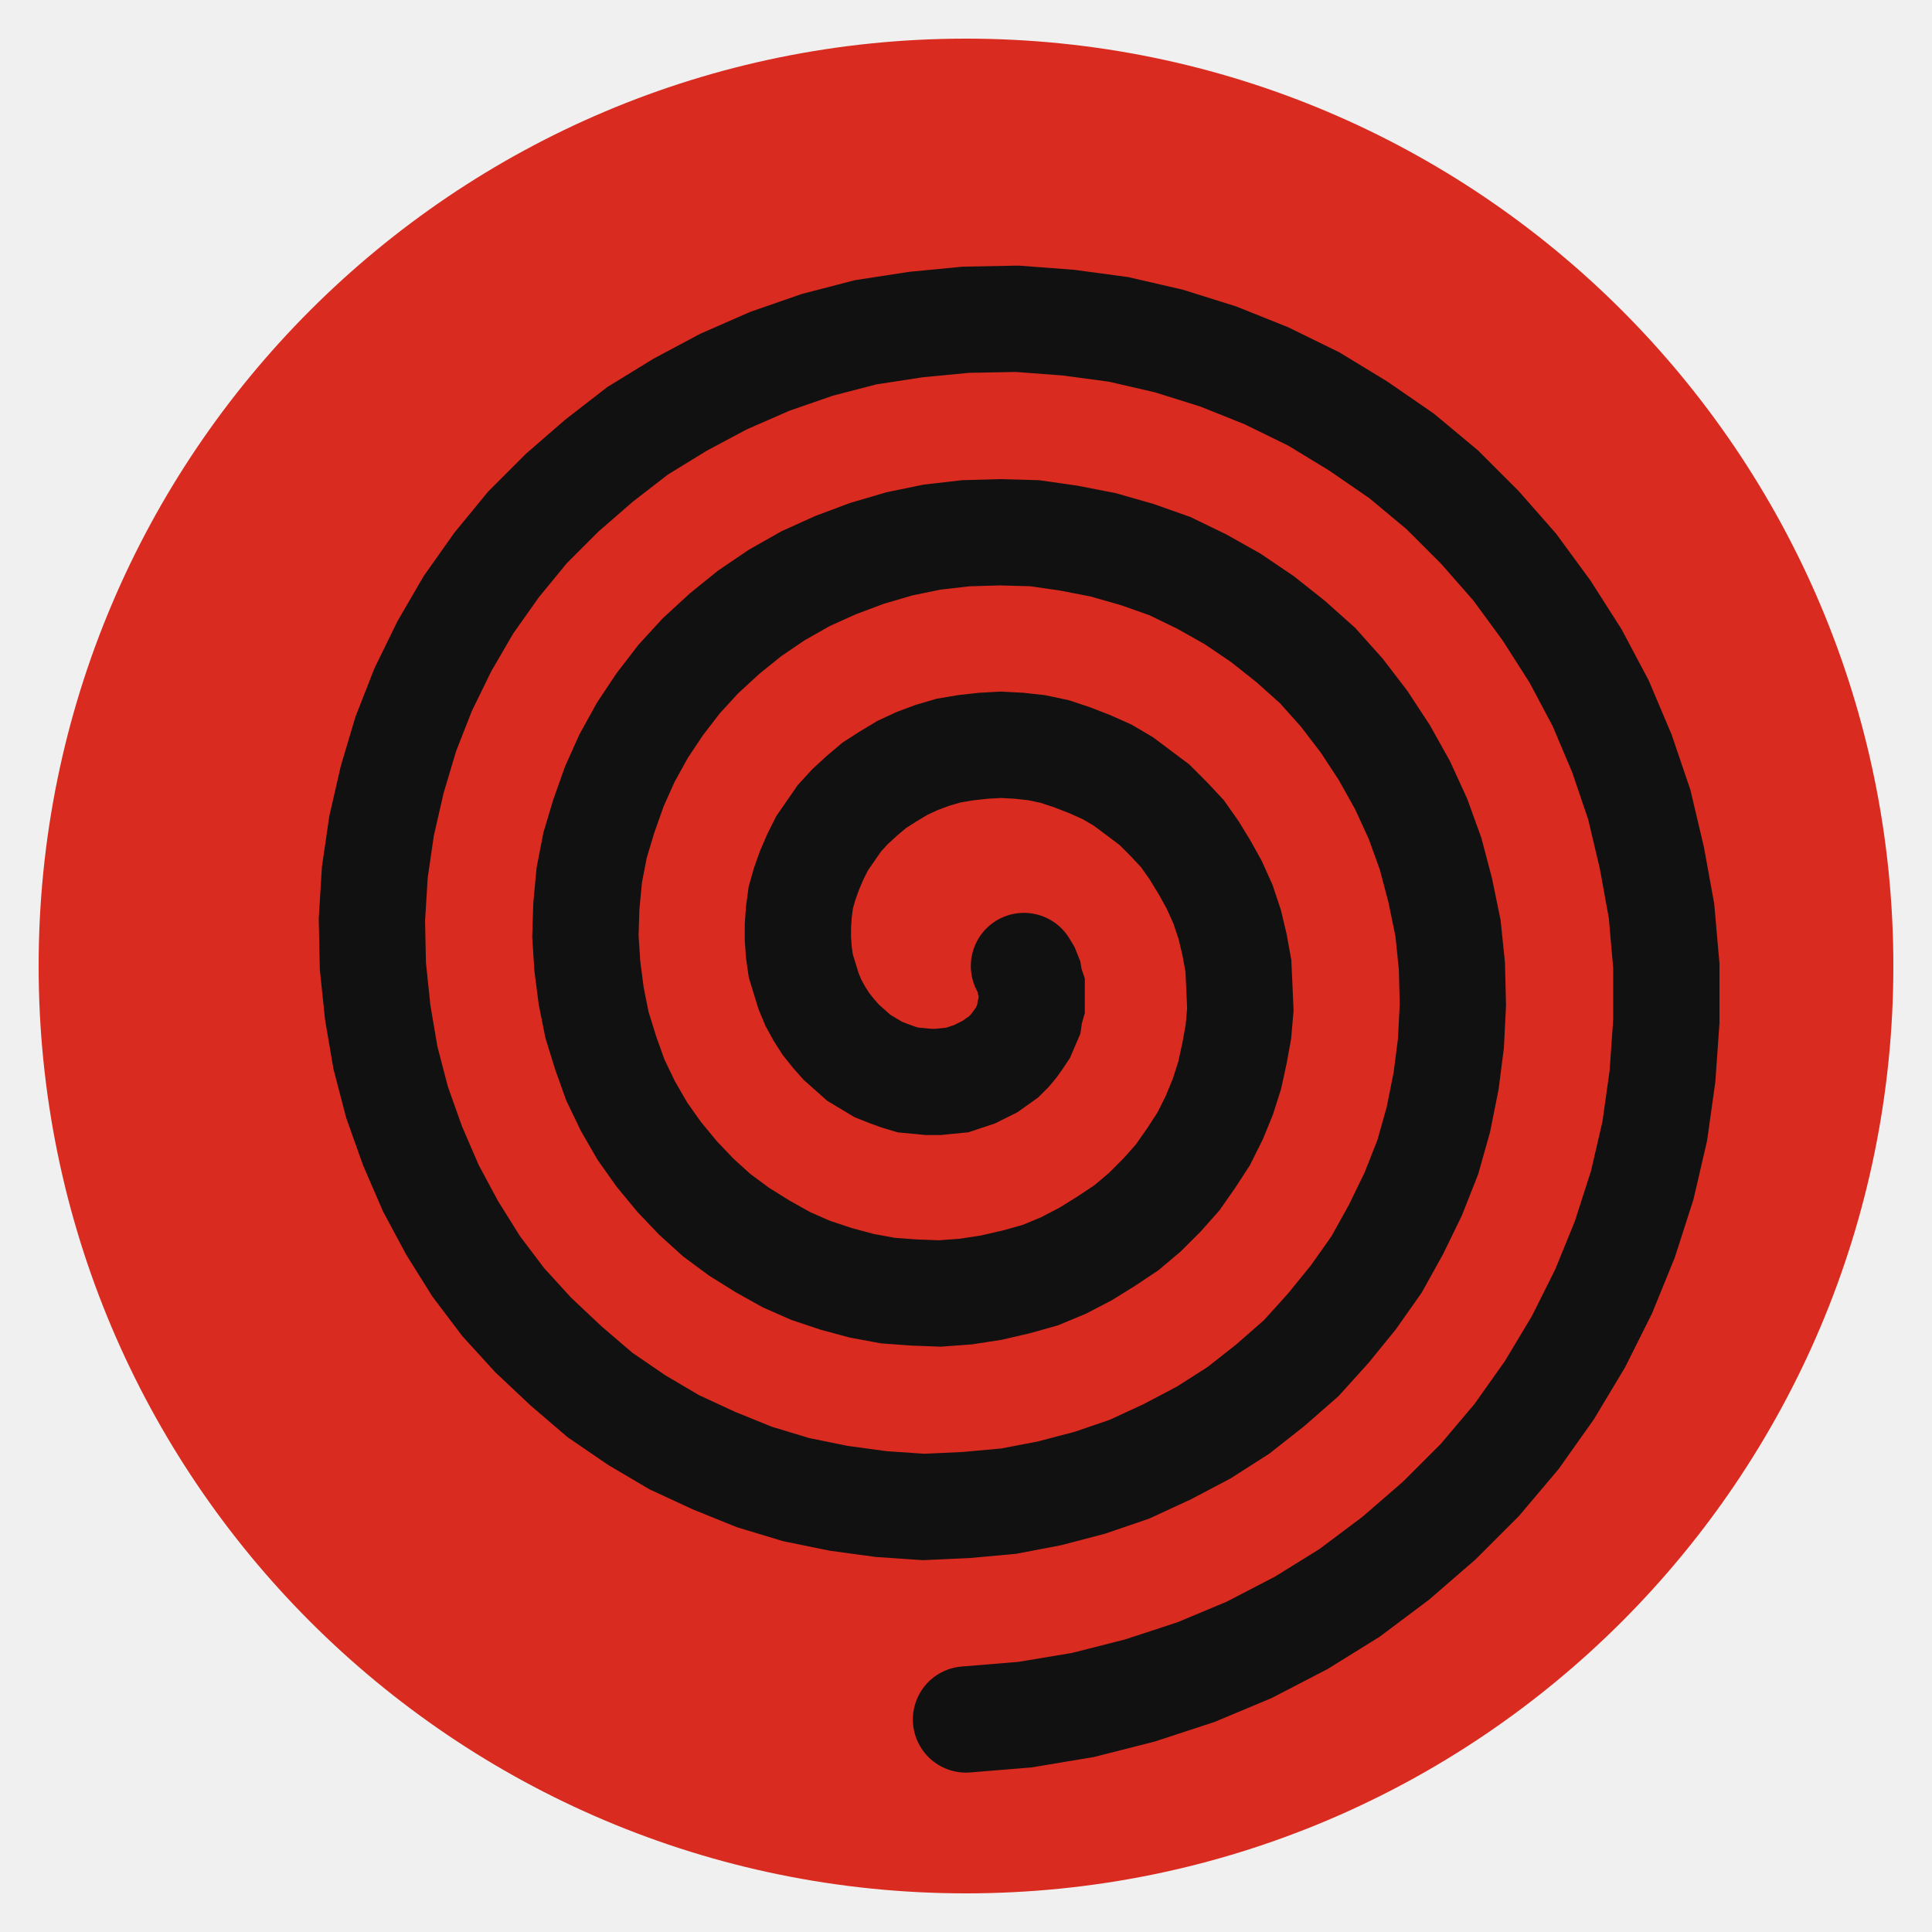
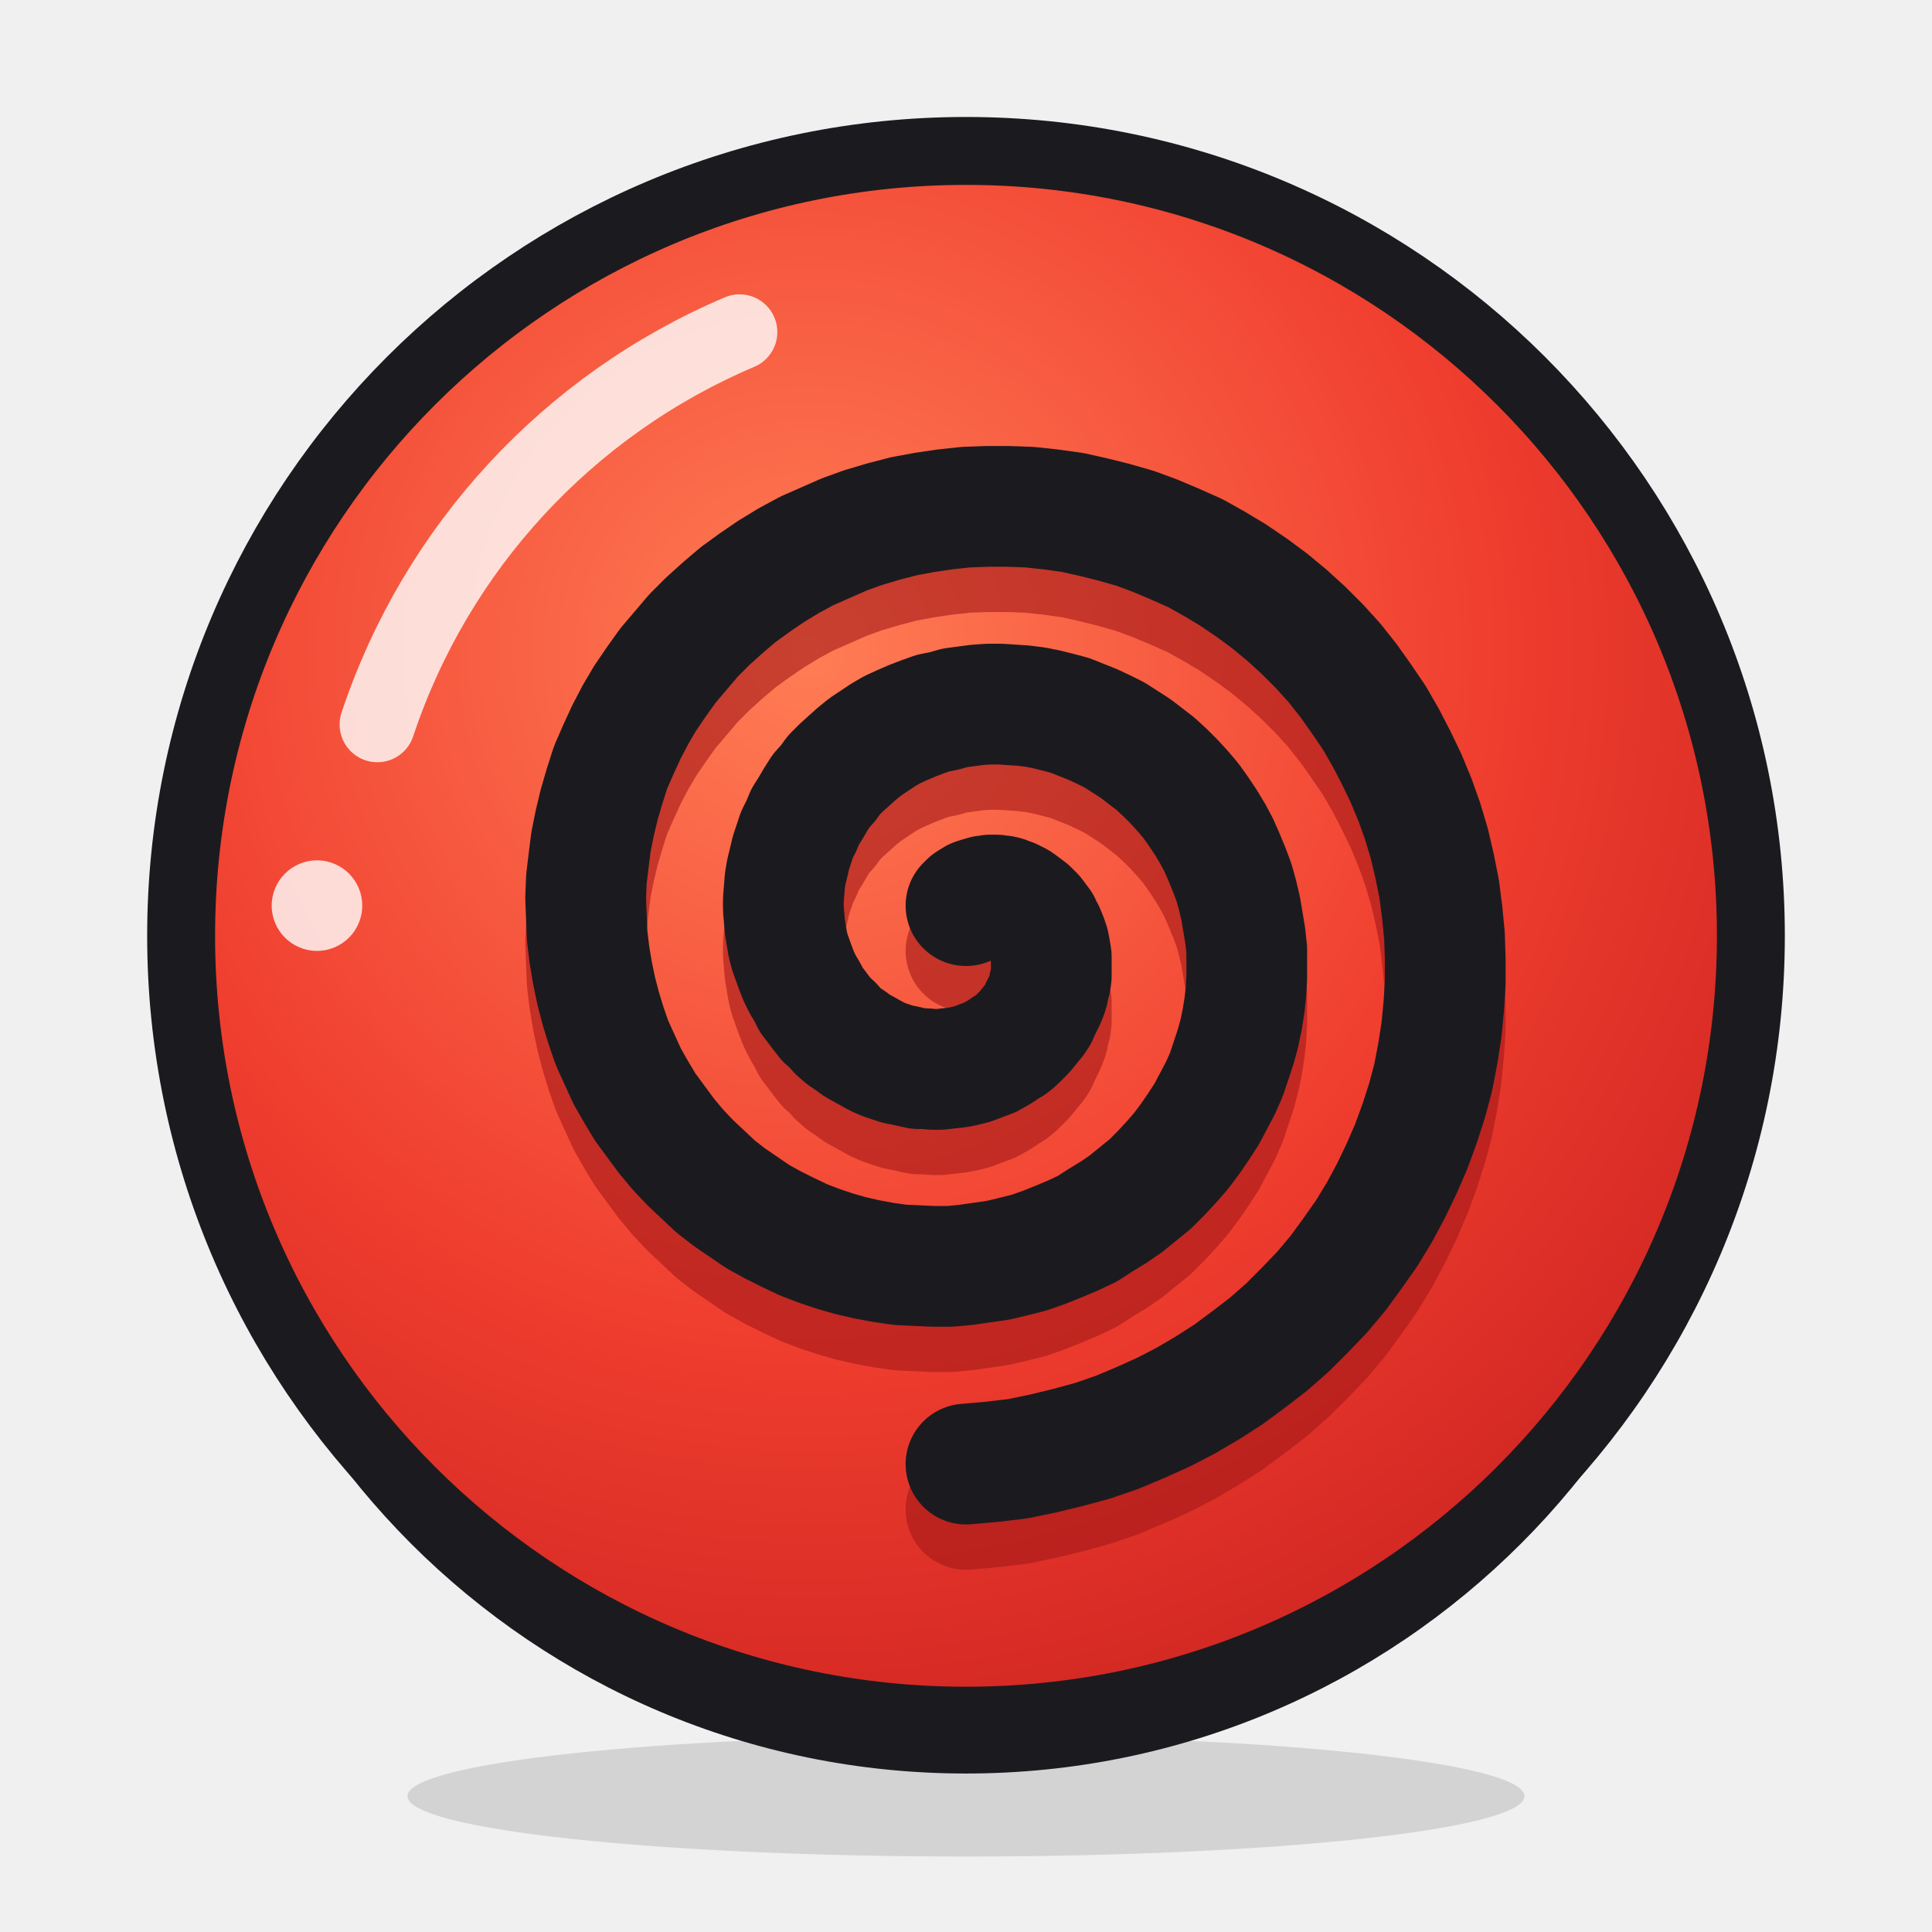
- <svg xmlns="http://www.w3.org/2000/svg" viewBox="0 0 200 200" role="img" aria-labelledby="title">
-   <circle cx="100" cy="100" r="96" fill="#d92b1f" />
-   <path d="M106.0 100.0 L106.3 100.5 L106.5 101.0 L106.6 101.6 L106.8 102.2 L106.8 102.8 L106.8 103.5 L106.8 104.1 L106.6 104.8 L106.5 105.5 L106.2 106.2 L105.9 106.9 L105.5 107.5 L105.0 108.2 L104.5 108.8 L103.9 109.4 L103.2 109.9 L102.5 110.4 L101.7 110.8 L100.9 111.2 L100.0 111.5 L99.1 111.8 L98.1 111.9 L97.1 112.0 L96.1 112.0 L95.1 111.9 L94.0 111.8 L93.0 111.5 L91.9 111.1 L90.9 110.7 L89.9 110.1 L88.9 109.5 L88.0 108.7 L87.1 107.9 L86.3 107.0 L85.5 106.0 L84.8 104.9 L84.2 103.8 L83.7 102.6 L83.3 101.3 L82.9 100.0 L82.7 98.6 L82.6 97.2 L82.6 95.8 L82.7 94.4 L82.9 92.9 L83.3 91.5 L83.8 90.1 L84.4 88.7 L85.1 87.3 L86.0 86.0 L86.9 84.7 L88.0 83.5 L89.2 82.4 L90.5 81.3 L91.9 80.4 L93.4 79.5 L94.9 78.8 L96.5 78.2 L98.2 77.7 L100.0 77.4 L101.8 77.2 L103.6 77.1 L105.5 77.2 L107.3 77.4 L109.2 77.8 L111.0 78.4 L112.8 79.1 L114.6 79.9 L116.3 80.9 L117.9 82.1 L119.5 83.3 L121.0 84.8 L122.4 86.3 L123.6 88.0 L124.7 89.8 L125.7 91.6 L126.6 93.6 L127.3 95.7 L127.8 97.8 L128.2 100.0 L128.3 102.2 L128.4 104.5 L128.2 106.8 L127.8 109.0 L127.3 111.3 L126.6 113.5 L125.7 115.7 L124.6 117.9 L123.3 119.9 L121.9 121.9 L120.3 123.7 L118.5 125.5 L116.6 127.1 L114.5 128.5 L112.4 129.8 L110.1 131.0 L107.7 132.0 L105.2 132.7 L102.6 133.3 L100.0 133.7 L97.3 133.9 L94.6 133.8 L91.9 133.6 L89.2 133.1 L86.6 132.4 L83.9 131.5 L81.4 130.4 L78.9 129.0 L76.5 127.5 L74.2 125.8 L72.1 123.9 L70.1 121.8 L68.2 119.5 L66.5 117.1 L65.0 114.5 L63.7 111.8 L62.7 109.0 L61.8 106.1 L61.2 103.1 L60.8 100.0 L60.6 96.9 L60.7 93.8 L61.0 90.6 L61.6 87.5 L62.5 84.5 L63.6 81.4 L64.9 78.5 L66.5 75.6 L68.3 72.9 L70.3 70.3 L72.5 67.9 L75.0 65.6 L77.6 63.5 L80.4 61.6 L83.4 59.9 L86.5 58.5 L89.7 57.3 L93.1 56.3 L96.5 55.6 L100.0 55.2 L103.5 55.1 L107.1 55.2 L110.6 55.7 L114.2 56.4 L117.7 57.4 L121.1 58.6 L124.4 60.2 L127.6 62.0 L130.7 64.1 L133.6 66.4 L136.4 68.9 L138.9 71.7 L141.2 74.7 L143.3 77.9 L145.2 81.3 L146.8 84.8 L148.1 88.4 L149.1 92.2 L149.9 96.1 L150.3 100.0 L150.4 104.0 L150.2 108.0 L149.7 111.9 L148.9 115.9 L147.8 119.8 L146.3 123.6 L144.5 127.3 L142.5 130.9 L140.1 134.3 L137.5 137.5 L134.7 140.6 L131.5 143.4 L128.2 146.0 L124.6 148.3 L120.8 150.3 L116.9 152.1 L112.8 153.5 L108.6 154.6 L104.4 155.4 L100.0 155.8 L95.6 156.0 L91.2 155.7 L86.8 155.1 L82.4 154.2 L78.1 152.9 L73.9 151.2 L69.8 149.3 L65.9 147.0 L62.1 144.4 L58.6 141.4 L55.2 138.2 L52.1 134.8 L49.3 131.1 L46.8 127.1 L44.6 123.0 L42.7 118.6 L41.1 114.1 L39.9 109.5 L39.1 104.8 L38.6 100.0 L38.5 95.2 L38.8 90.3 L39.5 85.5 L40.6 80.7 L42.0 76.0 L43.8 71.4 L46.0 66.9 L48.5 62.6 L51.4 58.5 L54.6 54.6 L58.2 51.0 L62.0 47.7 L66.0 44.6 L70.4 41.9 L74.9 39.5 L79.7 37.4 L84.6 35.7 L89.6 34.4 L94.8 33.6 L100.0 33.1 L105.3 33.0 L110.6 33.4 L115.8 34.1 L121.0 35.3 L126.1 36.9 L131.1 38.9 L136.0 41.3 L140.6 44.1 L145.1 47.2 L149.3 50.7 L153.2 54.6 L156.8 58.7 L160.1 63.2 L163.1 67.9 L165.7 72.8 L167.9 78.0 L169.7 83.3 L171.0 88.8 L172.0 94.3 L172.5 100.0 L172.5 105.7 L172.1 111.4 L171.3 117.1 L170.0 122.7 L168.2 128.3 L166.0 133.7 L163.4 138.9 L160.4 143.9 L157.0 148.7 L153.2 153.2 L149.0 157.4 L144.5 161.3 L139.7 164.9 L134.7 168.0 L129.3 170.8 L123.8 173.1 L118.0 175.0 L112.1 176.5 L106.1 177.5 L100.0 178.0" fill="none" stroke="#111111" stroke-width="11" stroke-linecap="round" />
+ <svg xmlns="http://www.w3.org/2000/svg" viewBox="0 0 256 256" role="img" aria-labelledby="title">
+   <defs>
+     <radialGradient id="glow" cx="40%" cy="32%" r="78%">
+       <stop offset="0" stop-color="#ff7d55" />
+       <stop offset="0.55" stop-color="#f03e2f" />
+       <stop offset="1" stop-color="#c9201f" />
+     </radialGradient>
+   </defs>
+   <ellipse cx="128" cy="238" rx="74" ry="8" fill="#1b1b1f" opacity="0.14" />
+   <circle cx="128" cy="131" r="104" fill="#1b1b1f" />
+   <circle cx="128" cy="124" r="104" fill="url(#glow)" stroke="#1b1b1f" stroke-width="9" />
+   <g fill="none" stroke-linecap="round" stroke-linejoin="round">
+     <path d="M128.0 120.0 L128.2 119.8 L128.4 119.6 L128.7 119.4 L128.9 119.3 L129.2 119.1 L129.5 119.0 L129.8 118.9 L130.2 118.8 L130.5 118.7 L130.9 118.7 L131.2 118.6 L131.6 118.6 L132.0 118.6 L132.4 118.7 L132.8 118.7 L133.2 118.8 L133.6 119.0 L134.0 119.1 L134.4 119.3 L134.8 119.5 L135.1 119.7 L135.5 120.0 L135.9 120.3 L136.3 120.6 L136.6 120.9 L137.0 121.3 L137.3 121.7 L137.6 122.1 L137.9 122.5 L138.1 123.0 L138.4 123.5 L138.6 124.0 L138.8 124.5 L139.0 125.1 L139.1 125.6 L139.2 126.2 L139.3 126.8 L139.3 127.4 L139.3 128.1 L139.3 128.7 L139.3 129.3 L139.2 130.0 L139.0 130.6 L138.9 131.3 L138.7 131.9 L138.4 132.6 L138.1 133.2 L137.8 133.8 L137.5 134.5 L137.1 135.1 L136.6 135.7 L136.2 136.2 L135.7 136.8 L135.1 137.4 L134.6 137.9 L134.0 138.4 L133.3 138.8 L132.6 139.3 L131.9 139.7 L131.2 140.1 L130.4 140.4 L129.6 140.7 L128.8 141.0 L128.0 141.2 L127.1 141.4 L126.3 141.5 L125.4 141.6 L124.5 141.7 L123.6 141.7 L122.6 141.6 L121.7 141.6 L120.8 141.4 L119.9 141.2 L118.9 141.0 L118.0 140.7 L117.1 140.4 L116.2 140.0 L115.3 139.5 L114.4 139.0 L113.5 138.5 L112.7 137.9 L111.8 137.3 L111.0 136.6 L110.3 135.8 L109.5 135.1 L108.8 134.2 L108.2 133.4 L107.5 132.5 L107.0 131.5 L106.4 130.5 L105.9 129.5 L105.5 128.5 L105.1 127.4 L104.7 126.3 L104.4 125.2 L104.2 124.0 L104.0 122.8 L103.9 121.6 L103.8 120.4 L103.8 119.2 L103.9 118.0 L104.0 116.7 L104.2 115.5 L104.5 114.3 L104.8 113.0 L105.2 111.8 L105.6 110.6 L106.2 109.4 L106.7 108.2 L107.4 107.1 L108.1 105.9 L108.8 104.8 L109.7 103.8 L110.5 102.7 L111.5 101.7 L112.5 100.8 L113.5 99.9 L114.6 99.0 L115.8 98.2 L117.0 97.4 L118.2 96.7 L119.5 96.1 L120.9 95.5 L122.2 95.0 L123.6 94.5 L125.1 94.2 L126.5 93.8 L128.0 93.6 L129.5 93.4 L131.0 93.3 L132.6 93.3 L134.1 93.4 L135.6 93.5 L137.2 93.7 L138.7 94.0 L140.3 94.4 L141.8 94.8 L143.3 95.4 L144.8 96.0 L146.3 96.7 L147.7 97.4 L149.1 98.3 L150.5 99.2 L151.8 100.2 L153.1 101.2 L154.4 102.4 L155.6 103.6 L156.7 104.8 L157.8 106.1 L158.8 107.5 L159.8 109.0 L160.7 110.5 L161.5 112.0 L162.2 113.6 L162.9 115.3 L163.5 116.9 L164.0 118.7 L164.4 120.4 L164.7 122.2 L165.0 124.0 L165.2 125.8 L165.2 127.7 L165.2 129.5 L165.1 131.4 L164.9 133.2 L164.6 135.1 L164.2 137.0 L163.7 138.8 L163.1 140.6 L162.5 142.4 L161.7 144.2 L160.8 145.9 L159.9 147.6 L158.8 149.3 L157.7 150.9 L156.5 152.5 L155.2 154.0 L153.8 155.5 L152.4 156.9 L150.8 158.2 L149.2 159.5 L147.6 160.6 L145.8 161.7 L144.1 162.8 L142.2 163.7 L140.3 164.5 L138.3 165.3 L136.3 166.0 L134.3 166.5 L132.2 167.0 L130.1 167.3 L128.0 167.6 L125.9 167.8 L123.7 167.8 L121.5 167.7 L119.3 167.6 L117.2 167.3 L115.0 166.9 L112.8 166.4 L110.7 165.8 L108.6 165.1 L106.5 164.3 L104.4 163.3 L102.4 162.3 L100.4 161.2 L98.5 159.9 L96.6 158.6 L94.8 157.2 L93.1 155.6 L91.4 154.0 L89.8 152.3 L88.3 150.5 L86.9 148.6 L85.5 146.7 L84.3 144.7 L83.1 142.6 L82.1 140.4 L81.1 138.2 L80.3 135.9 L79.6 133.6 L79.0 131.3 L78.5 128.9 L78.1 126.5 L77.8 124.0 L77.7 121.5 L77.6 119.0 L77.7 116.5 L78.0 114.0 L78.3 111.6 L78.8 109.1 L79.4 106.6 L80.1 104.2 L80.9 101.7 L81.9 99.4 L83.0 97.0 L84.2 94.7 L85.5 92.5 L87.0 90.3 L88.5 88.2 L90.2 86.2 L91.9 84.2 L93.8 82.3 L95.8 80.5 L97.8 78.8 L100.0 77.2 L102.2 75.7 L104.5 74.3 L106.9 73.0 L109.4 71.9 L111.9 70.8 L114.4 69.9 L117.1 69.1 L119.8 68.4 L122.5 67.9 L125.2 67.5 L128.0 67.2 L130.8 67.1 L133.6 67.1 L136.4 67.2 L139.2 67.5 L142.1 67.9 L144.8 68.5 L147.6 69.2 L150.4 70.0 L153.1 71.0 L155.7 72.1 L158.4 73.3 L160.9 74.7 L163.4 76.2 L165.9 77.9 L168.2 79.6 L170.5 81.5 L172.7 83.5 L174.8 85.6 L176.8 87.8 L178.7 90.2 L180.4 92.6 L182.1 95.1 L183.6 97.7 L185.0 100.4 L186.3 103.1 L187.5 106.0 L188.5 108.8 L189.4 111.8 L190.1 114.8 L190.7 117.8 L191.1 120.9 L191.4 124.0 L191.5 127.1 L191.5 130.3 L191.3 133.4 L191.0 136.5 L190.5 139.7 L189.9 142.8 L189.1 145.8 L188.1 148.9 L187.0 151.9 L185.7 154.9 L184.3 157.8 L182.8 160.6 L181.1 163.4 L179.2 166.1 L177.3 168.7 L175.2 171.2 L172.9 173.6 L170.6 175.9 L168.1 178.1 L165.5 180.1 L162.8 182.1 L160.0 183.9 L157.1 185.6 L154.2 187.1 L151.1 188.5 L148.0 189.8 L144.8 190.9 L141.5 191.8 L138.2 192.6 L134.8 193.3 L131.4 193.7 L128.0 194.0" stroke="#a31717" stroke-width="16" opacity="0.6" transform="translate(0 6)" />
+     <path d="M128.0 120.0 L128.2 119.8 L128.4 119.6 L128.7 119.4 L128.9 119.3 L129.2 119.1 L129.5 119.0 L129.8 118.9 L130.2 118.8 L130.5 118.7 L130.9 118.7 L131.2 118.6 L131.6 118.6 L132.0 118.6 L132.4 118.7 L132.8 118.7 L133.2 118.8 L133.6 119.0 L134.0 119.1 L134.4 119.3 L134.8 119.5 L135.1 119.7 L135.5 120.0 L135.9 120.3 L136.3 120.6 L136.6 120.9 L137.0 121.3 L137.3 121.7 L137.6 122.1 L137.9 122.5 L138.1 123.0 L138.4 123.5 L138.6 124.0 L138.8 124.5 L139.0 125.1 L139.1 125.6 L139.2 126.2 L139.3 126.8 L139.3 127.4 L139.3 128.1 L139.3 128.7 L139.3 129.3 L139.2 130.0 L139.0 130.6 L138.9 131.3 L138.7 131.9 L138.4 132.6 L138.1 133.2 L137.8 133.8 L137.5 134.5 L137.1 135.1 L136.6 135.7 L136.2 136.2 L135.7 136.8 L135.1 137.4 L134.6 137.9 L134.0 138.4 L133.3 138.8 L132.6 139.3 L131.9 139.7 L131.2 140.1 L130.4 140.4 L129.6 140.7 L128.8 141.0 L128.0 141.2 L127.1 141.4 L126.3 141.5 L125.4 141.6 L124.5 141.7 L123.6 141.7 L122.6 141.6 L121.7 141.6 L120.8 141.4 L119.9 141.2 L118.9 141.0 L118.0 140.7 L117.1 140.4 L116.2 140.0 L115.3 139.5 L114.4 139.0 L113.5 138.5 L112.7 137.9 L111.8 137.3 L111.0 136.6 L110.3 135.8 L109.5 135.1 L108.8 134.2 L108.2 133.4 L107.5 132.5 L107.0 131.5 L106.4 130.5 L105.9 129.5 L105.5 128.5 L105.1 127.4 L104.7 126.3 L104.4 125.2 L104.2 124.0 L104.0 122.8 L103.9 121.6 L103.8 120.4 L103.8 119.2 L103.9 118.0 L104.0 116.7 L104.2 115.5 L104.5 114.3 L104.8 113.0 L105.2 111.8 L105.6 110.6 L106.2 109.4 L106.7 108.2 L107.4 107.1 L108.1 105.9 L108.8 104.8 L109.7 103.8 L110.5 102.7 L111.5 101.7 L112.5 100.8 L113.5 99.9 L114.6 99.0 L115.8 98.2 L117.0 97.4 L118.2 96.7 L119.5 96.1 L120.9 95.5 L122.2 95.0 L123.6 94.5 L125.1 94.2 L126.5 93.8 L128.0 93.6 L129.5 93.4 L131.0 93.3 L132.6 93.3 L134.1 93.4 L135.6 93.5 L137.2 93.7 L138.7 94.0 L140.3 94.4 L141.8 94.8 L143.3 95.4 L144.8 96.0 L146.3 96.7 L147.7 97.4 L149.1 98.3 L150.5 99.2 L151.8 100.2 L153.1 101.2 L154.4 102.4 L155.6 103.6 L156.7 104.8 L157.8 106.1 L158.8 107.5 L159.8 109.0 L160.7 110.5 L161.5 112.0 L162.2 113.6 L162.9 115.3 L163.5 116.9 L164.0 118.7 L164.4 120.4 L164.7 122.2 L165.0 124.0 L165.2 125.8 L165.2 127.7 L165.2 129.5 L165.1 131.4 L164.9 133.2 L164.6 135.1 L164.2 137.0 L163.7 138.8 L163.1 140.6 L162.5 142.4 L161.7 144.2 L160.8 145.9 L159.9 147.6 L158.8 149.3 L157.7 150.9 L156.5 152.5 L155.2 154.0 L153.8 155.5 L152.4 156.9 L150.8 158.2 L149.2 159.5 L147.6 160.6 L145.8 161.7 L144.1 162.8 L142.2 163.7 L140.3 164.5 L138.3 165.3 L136.3 166.0 L134.3 166.5 L132.2 167.0 L130.1 167.3 L128.0 167.6 L125.9 167.8 L123.7 167.8 L121.5 167.7 L119.3 167.6 L117.2 167.3 L115.0 166.9 L112.8 166.4 L110.7 165.8 L108.6 165.1 L106.5 164.3 L104.4 163.3 L102.4 162.3 L100.4 161.2 L98.5 159.9 L96.6 158.6 L94.8 157.2 L93.1 155.6 L91.4 154.0 L89.8 152.3 L88.3 150.5 L86.9 148.6 L85.5 146.7 L84.3 144.7 L83.1 142.6 L82.1 140.4 L81.1 138.2 L80.3 135.9 L79.6 133.6 L79.0 131.3 L78.5 128.9 L78.1 126.5 L77.8 124.0 L77.7 121.5 L77.6 119.0 L77.7 116.5 L78.0 114.0 L78.3 111.6 L78.8 109.1 L79.4 106.6 L80.1 104.2 L80.9 101.7 L81.9 99.4 L83.0 97.0 L84.2 94.7 L85.5 92.5 L87.0 90.3 L88.5 88.2 L90.2 86.2 L91.9 84.2 L93.8 82.3 L95.8 80.5 L97.8 78.8 L100.0 77.2 L102.2 75.7 L104.5 74.3 L106.9 73.0 L109.4 71.9 L111.9 70.8 L114.4 69.9 L117.1 69.1 L119.8 68.4 L122.5 67.9 L125.2 67.5 L128.0 67.2 L130.8 67.1 L133.6 67.1 L136.4 67.2 L139.2 67.5 L142.1 67.9 L144.8 68.5 L147.6 69.2 L150.4 70.0 L153.1 71.0 L155.7 72.1 L158.4 73.3 L160.9 74.7 L163.4 76.2 L165.9 77.9 L168.2 79.6 L170.5 81.5 L172.7 83.5 L174.8 85.6 L176.8 87.8 L178.7 90.2 L180.4 92.6 L182.1 95.1 L183.6 97.7 L185.0 100.4 L186.3 103.1 L187.5 106.0 L188.5 108.8 L189.4 111.8 L190.1 114.8 L190.7 117.8 L191.1 120.9 L191.4 124.0 L191.5 127.1 L191.5 130.3 L191.3 133.4 L191.0 136.5 L190.5 139.7 L189.9 142.8 L189.1 145.8 L188.1 148.9 L187.0 151.9 L185.7 154.9 L184.3 157.8 L182.8 160.6 L181.1 163.4 L179.2 166.1 L177.3 168.7 L175.2 171.2 L172.9 173.6 L170.6 175.9 L168.1 178.1 L165.5 180.1 L162.8 182.1 L160.0 183.9 L157.1 185.6 L154.2 187.1 L151.1 188.5 L148.0 189.8 L144.8 190.9 L141.5 191.8 L138.2 192.6 L134.8 193.3 L131.4 193.7 L128.0 194.0" stroke="#1b1b1f" stroke-width="16" />
+   </g>
+   <path d="M50 96 A86 86 0 0 1 98 44" fill="none" stroke="#ffffff" stroke-width="10" stroke-linecap="round" opacity="0.8" />
+   <circle cx="42" cy="120" r="6" fill="#ffffff" opacity="0.8" />
</svg>
